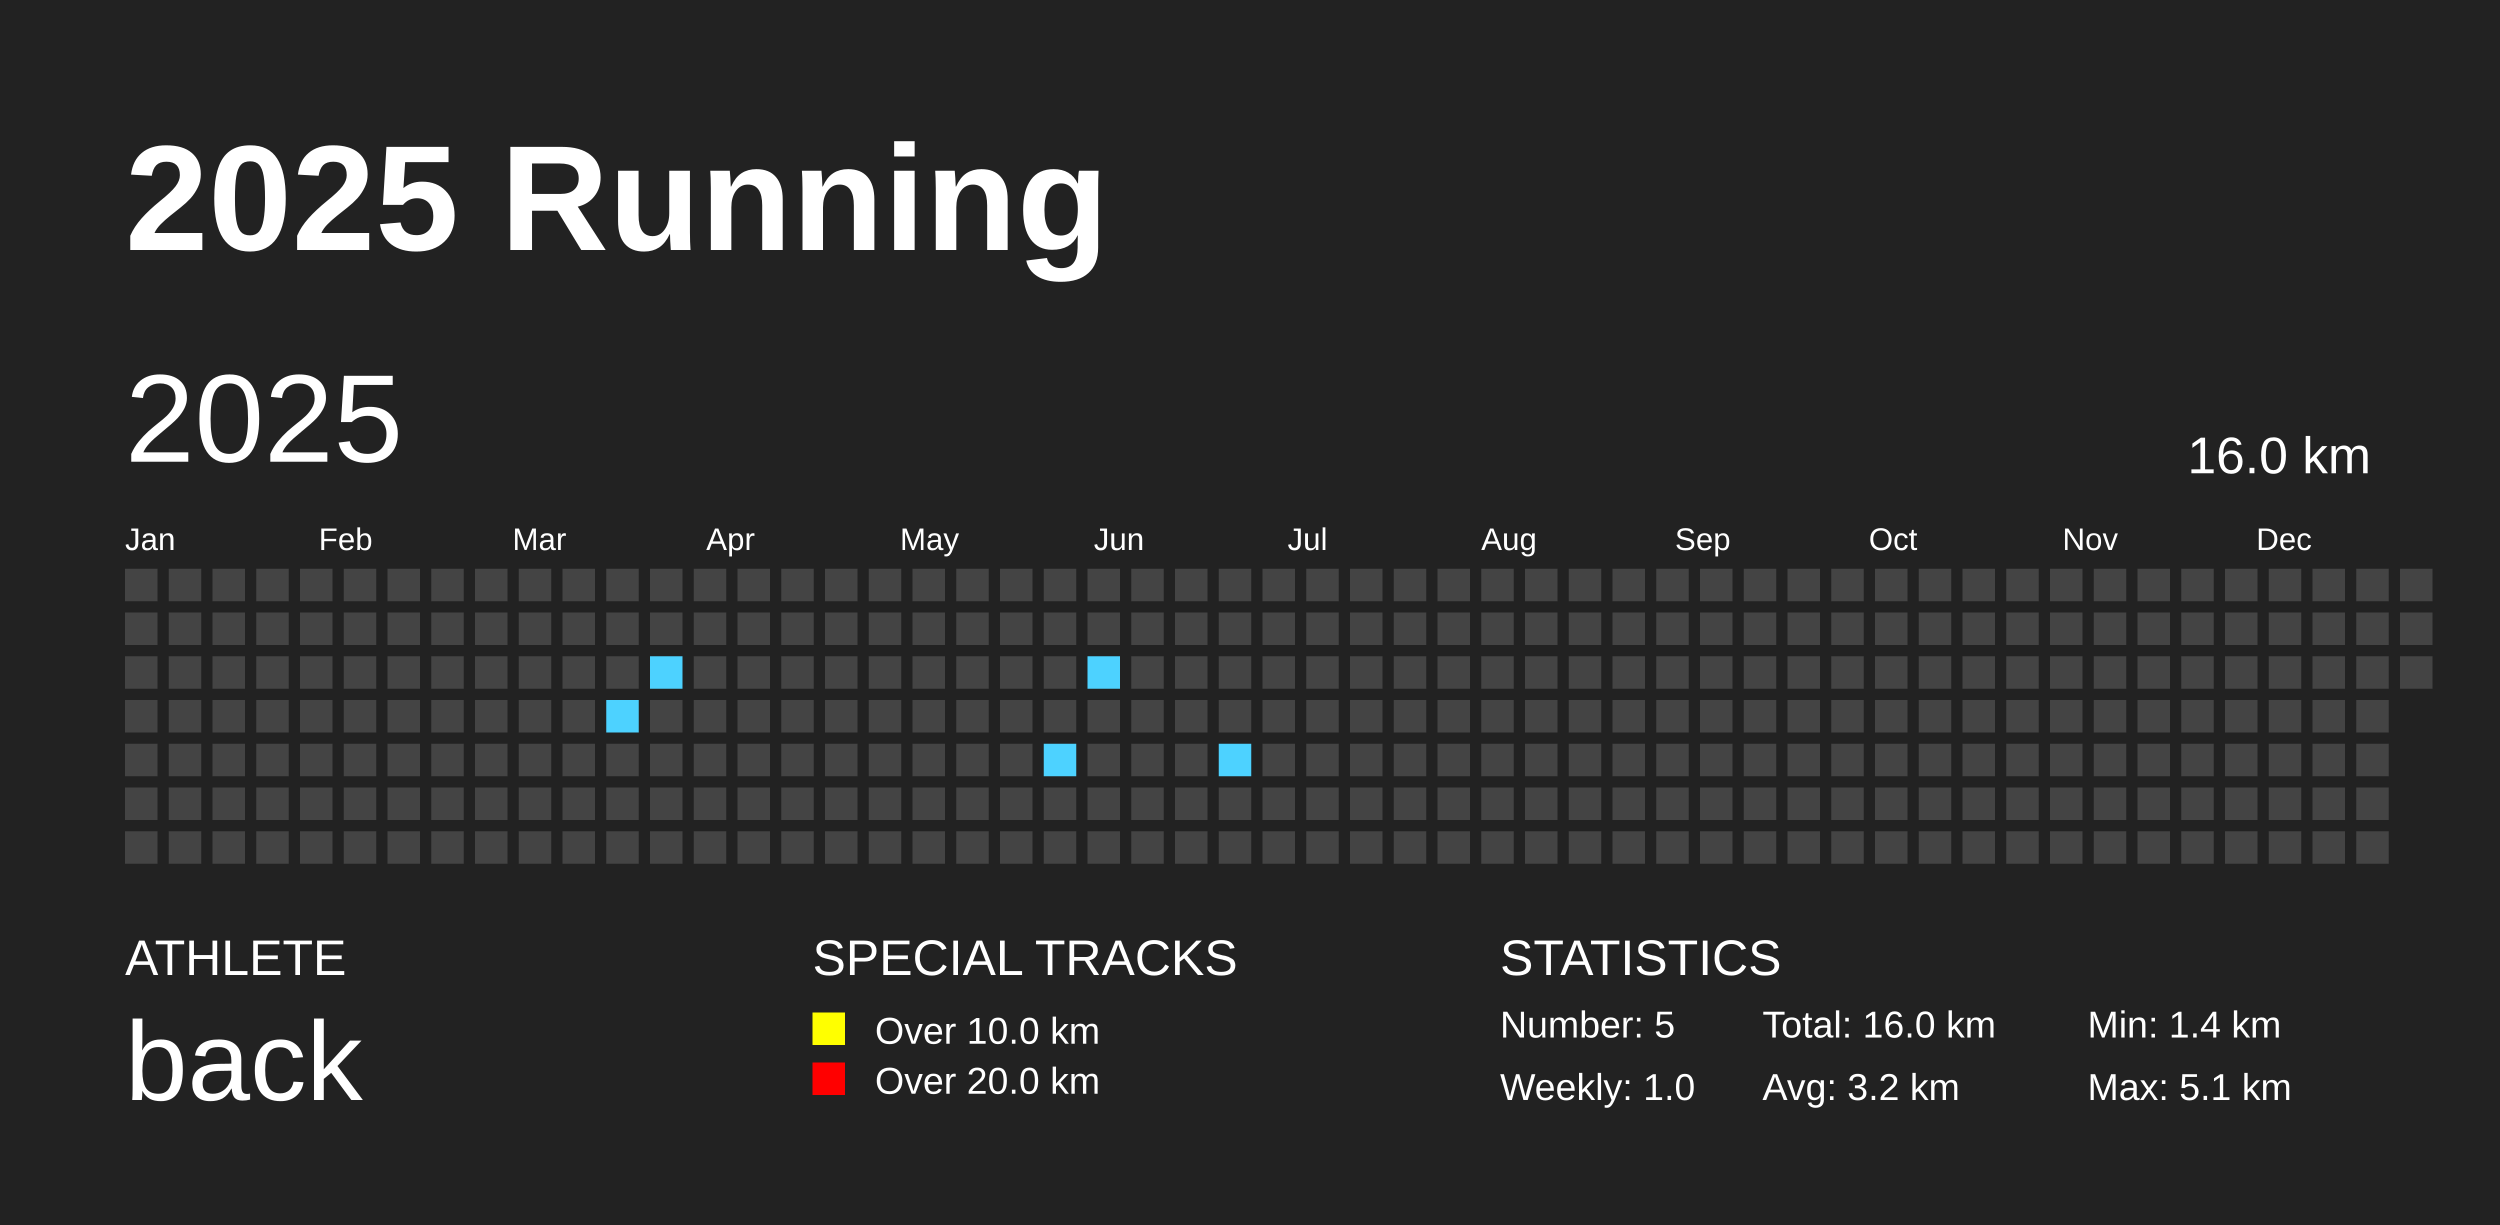
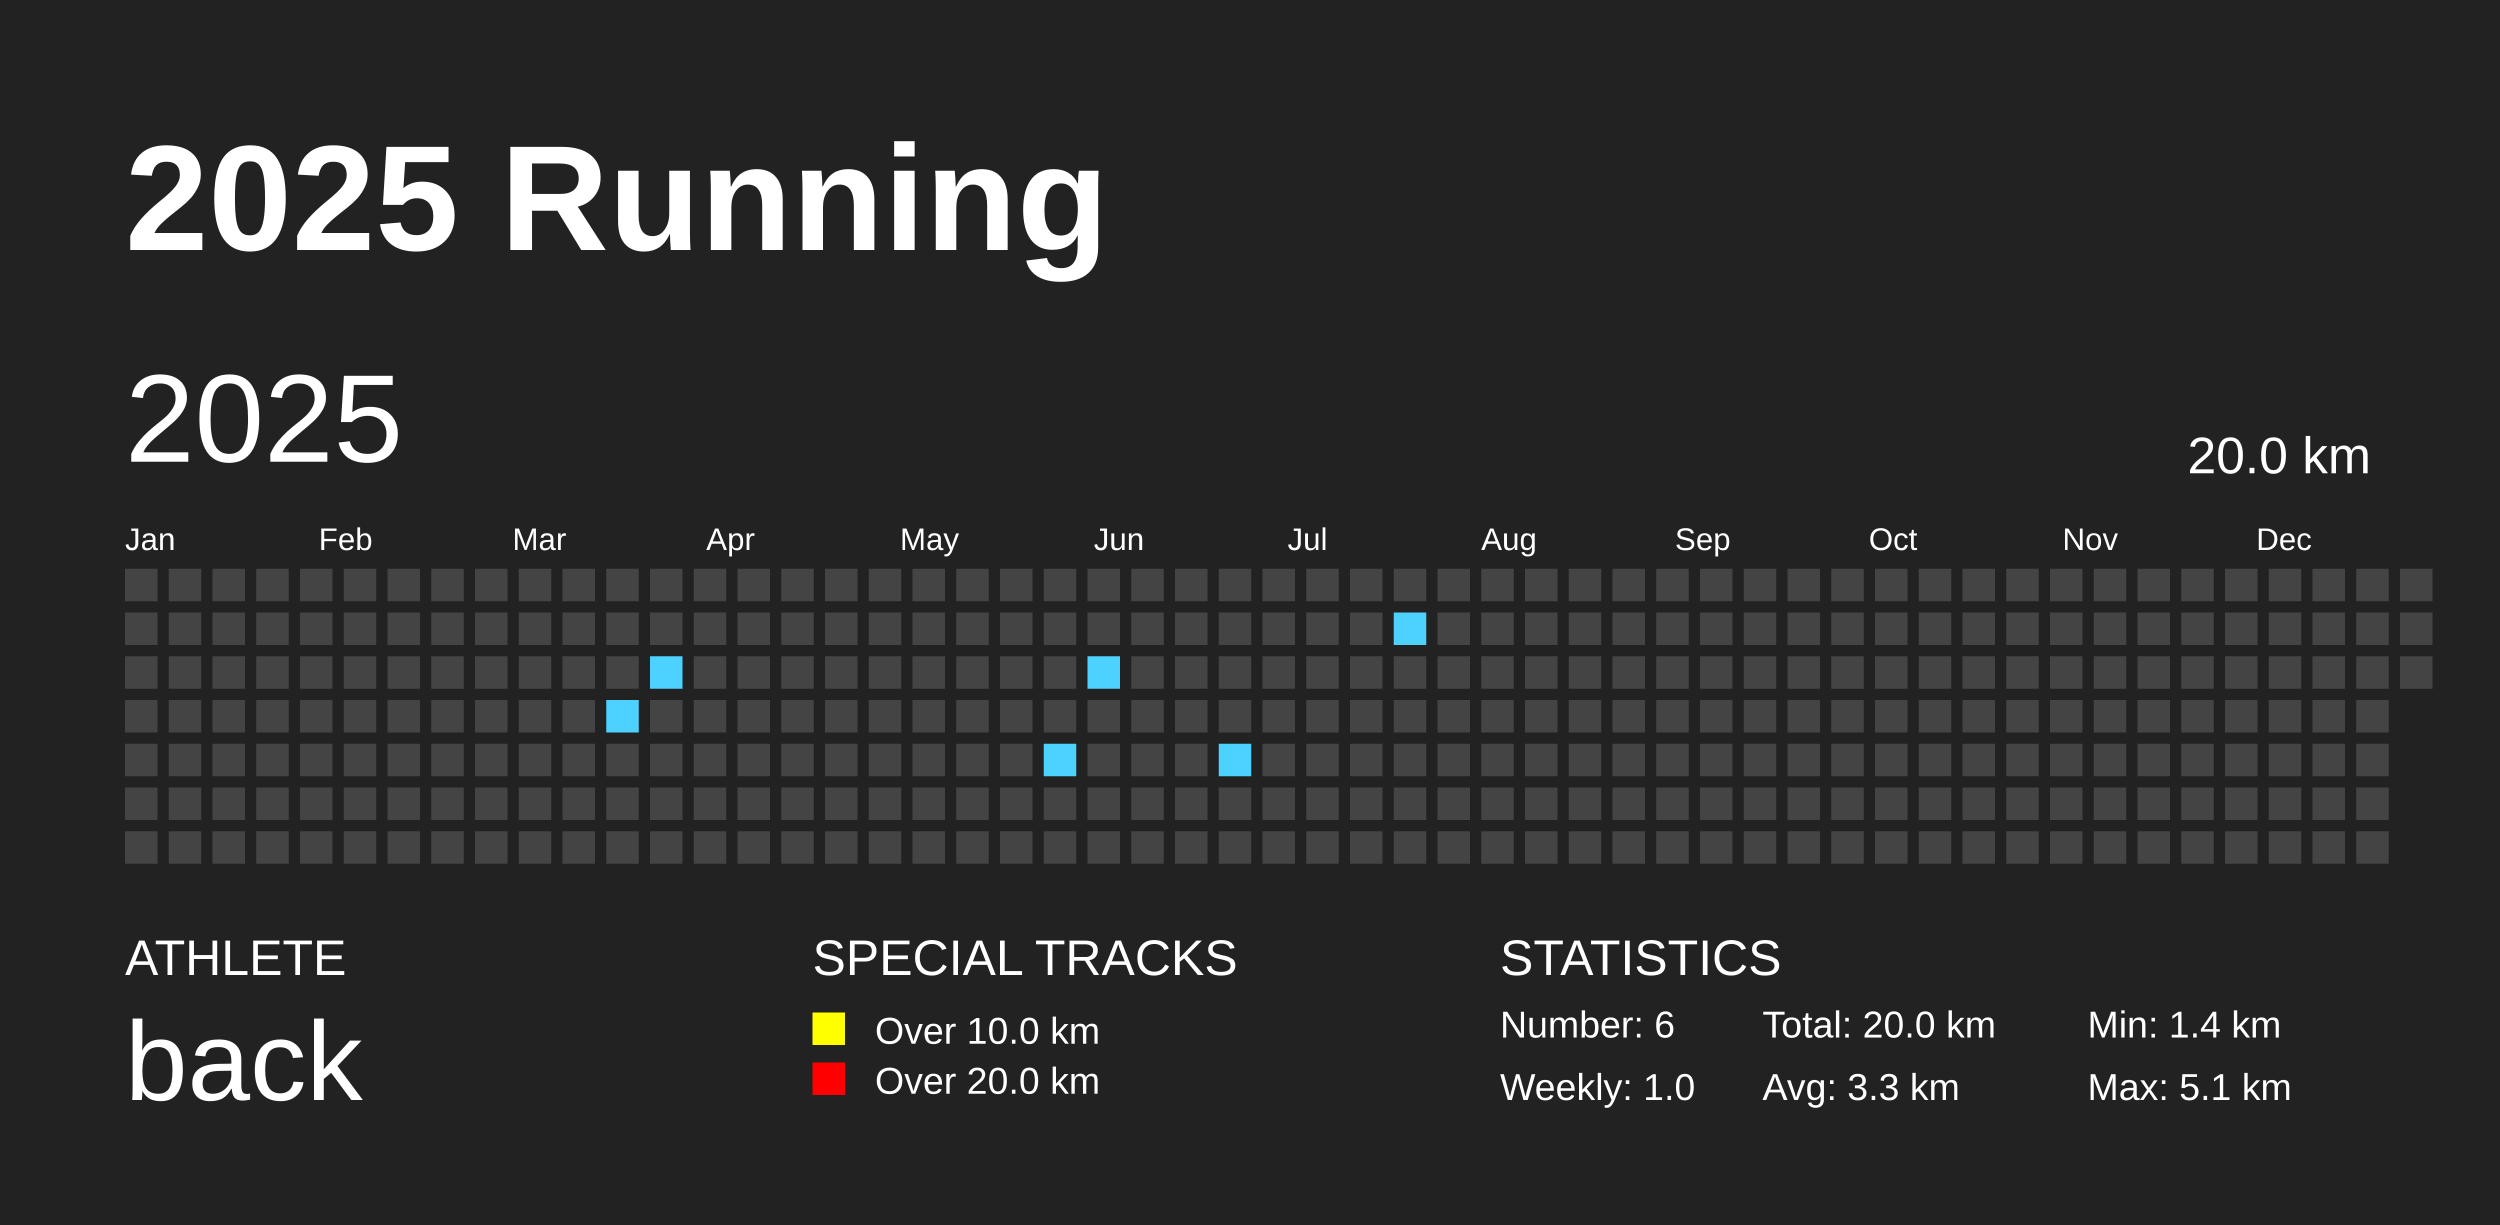
<svg xmlns="http://www.w3.org/2000/svg" baseProfile="full" height="98mm" version="1.1" viewBox="0,0,200,98" width="200mm">
  <defs />
  <rect fill="#222222" height="98" width="200" x="0" y="0" />
  <text fill="#FFFFFF" style="font-size:12px; font-family:Arial; font-weight:bold;" x="10" y="20">2025 Running</text>
  <text fill="#FFFFFF" style="font-size:4px; font-family:Arial" x="10" y="78">ATHLETE</text>
  <text fill="#FFFFFF" style="font-size:9px; font-family:Arial" x="10" y="88">back</text>
  <text fill="#FFFFFF" style="font-size:4px; font-family:Arial" x="65" y="78">SPECIAL TRACKS</text>
  <rect fill="yellow" height="2.6" width="2.6" x="65" y="81" />
  <text fill="#FFFFFF" style="font-size:3px; font-family:Arial" x="70" y="83.5">Over 10.0 km</text>
  <rect fill="red" height="2.6" width="2.6" x="65" y="85" />
  <text fill="#FFFFFF" style="font-size:3px; font-family:Arial" x="70" y="87.5">Over 20.0 km</text>
  <text fill="#FFFFFF" style="font-size:4px; font-family:Arial" x="120" y="78">STATISTICS</text>
-   <text fill="#FFFFFF" style="font-size:3px; font-family:Arial" x="120" y="83">Number: 5</text>
+   <text fill="#FFFFFF" style="font-size:3px; font-family:Arial" x="120" y="83">Number: 6</text>
  <text fill="#FFFFFF" style="font-size:3px; font-family:Arial" x="120" y="88">Weekly: 1.0</text>
-   <text fill="#FFFFFF" style="font-size:3px; font-family:Arial" x="141" y="83">Total: 16.0 km</text>
-   <text fill="#FFFFFF" style="font-size:3px; font-family:Arial" x="141" y="88">Avg: 3.2 km</text>
+   <text fill="#FFFFFF" style="font-size:3px; font-family:Arial" x="141" y="83">Total: 20.0 km</text>
+   <text fill="#FFFFFF" style="font-size:3px; font-family:Arial" x="141" y="88">Avg: 3.3 km</text>
  <text fill="#FFFFFF" style="font-size:3px; font-family:Arial" x="167" y="83">Min: 1.4 km</text>
  <text fill="#FFFFFF" style="font-size:3px; font-family:Arial" x="167" y="88">Max: 5.1 km</text>
  <text dominant-baseline="hanging" fill="#FFFFFF" style="font-size:10.0px; font-family:Arial;" x="10" y="30">2025</text>
-   <text dominant-baseline="hanging" fill="#FFFFFF" style="font-size:4.125px; font-family:Arial;" x="175" y="35">16.0 km</text>
+   <text dominant-baseline="hanging" fill="#FFFFFF" style="font-size:4.125px; font-family:Arial;" x="175" y="35">20.0 km</text>
  <text fill="#FFFFFF" style="font-size:2.5px; font-family:Arial" x="10.0" y="44">Jan</text>
  <text fill="#FFFFFF" style="font-size:2.5px; font-family:Arial" x="25.5" y="44">Feb</text>
  <text fill="#FFFFFF" style="font-size:2.5px; font-family:Arial" x="41.0" y="44">Mar</text>
  <text fill="#FFFFFF" style="font-size:2.5px; font-family:Arial" x="56.5" y="44">Apr</text>
  <text fill="#FFFFFF" style="font-size:2.5px; font-family:Arial" x="72.0" y="44">May</text>
  <text fill="#FFFFFF" style="font-size:2.5px; font-family:Arial" x="87.5" y="44">Jun</text>
  <text fill="#FFFFFF" style="font-size:2.5px; font-family:Arial" x="103.0" y="44">Jul</text>
  <text fill="#FFFFFF" style="font-size:2.5px; font-family:Arial" x="118.5" y="44">Aug</text>
  <text fill="#FFFFFF" style="font-size:2.5px; font-family:Arial" x="134.0" y="44">Sep</text>
  <text fill="#FFFFFF" style="font-size:2.5px; font-family:Arial" x="149.5" y="44">Oct</text>
  <text fill="#FFFFFF" style="font-size:2.5px; font-family:Arial" x="165.0" y="44">Nov</text>
  <text fill="#FFFFFF" style="font-size:2.5px; font-family:Arial" x="180.5" y="44">Dec</text>
  <rect fill="#444444" height="2.6" width="2.6" x="10.0" y="45.5" />
  <rect fill="#444444" height="2.6" width="2.6" x="10.0" y="49.0" />
  <rect fill="#444444" height="2.6" width="2.6" x="10.0" y="52.5" />
  <rect fill="#444444" height="2.6" width="2.6" x="10.0" y="56.0" />
  <rect fill="#444444" height="2.6" width="2.6" x="10.0" y="59.5" />
  <rect fill="#444444" height="2.6" width="2.6" x="10.0" y="63.0" />
  <rect fill="#444444" height="2.6" width="2.6" x="10.0" y="66.5" />
  <rect fill="#444444" height="2.6" width="2.6" x="13.5" y="45.5" />
  <rect fill="#444444" height="2.6" width="2.6" x="13.5" y="49.0" />
  <rect fill="#444444" height="2.6" width="2.6" x="13.5" y="52.5" />
  <rect fill="#444444" height="2.6" width="2.6" x="13.5" y="56.0" />
  <rect fill="#444444" height="2.6" width="2.6" x="13.5" y="59.5" />
  <rect fill="#444444" height="2.6" width="2.6" x="13.5" y="63.0" />
  <rect fill="#444444" height="2.6" width="2.6" x="13.5" y="66.5" />
  <rect fill="#444444" height="2.6" width="2.6" x="17.0" y="45.5" />
  <rect fill="#444444" height="2.6" width="2.6" x="17.0" y="49.0" />
  <rect fill="#444444" height="2.6" width="2.6" x="17.0" y="52.5" />
  <rect fill="#444444" height="2.6" width="2.6" x="17.0" y="56.0" />
  <rect fill="#444444" height="2.6" width="2.6" x="17.0" y="59.5" />
  <rect fill="#444444" height="2.6" width="2.6" x="17.0" y="63.0" />
  <rect fill="#444444" height="2.6" width="2.6" x="17.0" y="66.5" />
  <rect fill="#444444" height="2.6" width="2.6" x="20.5" y="45.5" />
  <rect fill="#444444" height="2.6" width="2.6" x="20.5" y="49.0" />
  <rect fill="#444444" height="2.6" width="2.6" x="20.5" y="52.5" />
  <rect fill="#444444" height="2.6" width="2.6" x="20.5" y="56.0" />
  <rect fill="#444444" height="2.6" width="2.6" x="20.5" y="59.5" />
  <rect fill="#444444" height="2.6" width="2.6" x="20.5" y="63.0" />
  <rect fill="#444444" height="2.6" width="2.6" x="20.5" y="66.5" />
  <rect fill="#444444" height="2.6" width="2.6" x="24.0" y="45.5" />
  <rect fill="#444444" height="2.6" width="2.6" x="24.0" y="49.0" />
  <rect fill="#444444" height="2.6" width="2.6" x="24.0" y="52.5" />
  <rect fill="#444444" height="2.6" width="2.6" x="24.0" y="56.0" />
  <rect fill="#444444" height="2.6" width="2.6" x="24.0" y="59.5" />
  <rect fill="#444444" height="2.6" width="2.6" x="24.0" y="63.0" />
  <rect fill="#444444" height="2.6" width="2.6" x="24.0" y="66.5" />
  <rect fill="#444444" height="2.6" width="2.6" x="27.5" y="45.5" />
  <rect fill="#444444" height="2.6" width="2.6" x="27.5" y="49.0" />
  <rect fill="#444444" height="2.6" width="2.6" x="27.5" y="52.5" />
  <rect fill="#444444" height="2.6" width="2.6" x="27.5" y="56.0" />
  <rect fill="#444444" height="2.6" width="2.6" x="27.5" y="59.5" />
  <rect fill="#444444" height="2.6" width="2.6" x="27.5" y="63.0" />
  <rect fill="#444444" height="2.6" width="2.6" x="27.5" y="66.5" />
  <rect fill="#444444" height="2.6" width="2.6" x="31.0" y="45.5" />
  <rect fill="#444444" height="2.6" width="2.6" x="31.0" y="49.0" />
  <rect fill="#444444" height="2.6" width="2.6" x="31.0" y="52.5" />
  <rect fill="#444444" height="2.6" width="2.6" x="31.0" y="56.0" />
  <rect fill="#444444" height="2.6" width="2.6" x="31.0" y="59.5" />
  <rect fill="#444444" height="2.6" width="2.6" x="31.0" y="63.0" />
  <rect fill="#444444" height="2.6" width="2.6" x="31.0" y="66.5" />
  <rect fill="#444444" height="2.6" width="2.6" x="34.5" y="45.5" />
  <rect fill="#444444" height="2.6" width="2.6" x="34.5" y="49.0" />
  <rect fill="#444444" height="2.6" width="2.6" x="34.5" y="52.5" />
  <rect fill="#444444" height="2.6" width="2.6" x="34.5" y="56.0" />
  <rect fill="#444444" height="2.6" width="2.6" x="34.5" y="59.5" />
  <rect fill="#444444" height="2.6" width="2.6" x="34.5" y="63.0" />
  <rect fill="#444444" height="2.6" width="2.6" x="34.5" y="66.5" />
  <rect fill="#444444" height="2.6" width="2.6" x="38.0" y="45.5" />
  <rect fill="#444444" height="2.6" width="2.6" x="38.0" y="49.0" />
  <rect fill="#444444" height="2.6" width="2.6" x="38.0" y="52.5" />
  <rect fill="#444444" height="2.6" width="2.6" x="38.0" y="56.0" />
  <rect fill="#444444" height="2.6" width="2.6" x="38.0" y="59.5" />
  <rect fill="#444444" height="2.6" width="2.6" x="38.0" y="63.0" />
  <rect fill="#444444" height="2.6" width="2.6" x="38.0" y="66.5" />
  <rect fill="#444444" height="2.6" width="2.6" x="41.5" y="45.5" />
  <rect fill="#444444" height="2.6" width="2.6" x="41.5" y="49.0" />
  <rect fill="#444444" height="2.6" width="2.6" x="41.5" y="52.5" />
  <rect fill="#444444" height="2.6" width="2.6" x="41.5" y="56.0" />
  <rect fill="#444444" height="2.6" width="2.6" x="41.5" y="59.5" />
  <rect fill="#444444" height="2.6" width="2.6" x="41.5" y="63.0" />
  <rect fill="#444444" height="2.6" width="2.6" x="41.5" y="66.5" />
  <rect fill="#444444" height="2.6" width="2.6" x="45.0" y="45.5" />
  <rect fill="#444444" height="2.6" width="2.6" x="45.0" y="49.0" />
  <rect fill="#444444" height="2.6" width="2.6" x="45.0" y="52.5" />
  <rect fill="#444444" height="2.6" width="2.6" x="45.0" y="56.0" />
  <rect fill="#444444" height="2.6" width="2.6" x="45.0" y="59.5" />
  <rect fill="#444444" height="2.6" width="2.6" x="45.0" y="63.0" />
  <rect fill="#444444" height="2.6" width="2.6" x="45.0" y="66.5" />
  <rect fill="#444444" height="2.6" width="2.6" x="48.5" y="45.5" />
  <rect fill="#444444" height="2.6" width="2.6" x="48.5" y="49.0" />
  <rect fill="#444444" height="2.6" width="2.6" x="48.5" y="52.5" />
  <rect fill="#4dd2ff" height="2.6" width="2.6" x="48.5" y="56.0" />
  <rect fill="#444444" height="2.6" width="2.6" x="48.5" y="59.5" />
  <rect fill="#444444" height="2.6" width="2.6" x="48.5" y="63.0" />
  <rect fill="#444444" height="2.6" width="2.6" x="48.5" y="66.5" />
  <rect fill="#444444" height="2.6" width="2.6" x="52.0" y="45.5" />
  <rect fill="#444444" height="2.6" width="2.6" x="52.0" y="49.0" />
  <rect fill="#4dd2ff" height="2.6" width="2.6" x="52.0" y="52.5" />
  <rect fill="#444444" height="2.6" width="2.6" x="52.0" y="56.0" />
  <rect fill="#444444" height="2.6" width="2.6" x="52.0" y="59.5" />
  <rect fill="#444444" height="2.6" width="2.6" x="52.0" y="63.0" />
  <rect fill="#444444" height="2.6" width="2.6" x="52.0" y="66.5" />
  <rect fill="#444444" height="2.6" width="2.6" x="55.5" y="45.5" />
  <rect fill="#444444" height="2.6" width="2.6" x="55.5" y="49.0" />
  <rect fill="#444444" height="2.6" width="2.6" x="55.5" y="52.5" />
  <rect fill="#444444" height="2.6" width="2.6" x="55.5" y="56.0" />
  <rect fill="#444444" height="2.6" width="2.6" x="55.5" y="59.5" />
  <rect fill="#444444" height="2.6" width="2.6" x="55.5" y="63.0" />
  <rect fill="#444444" height="2.6" width="2.6" x="55.5" y="66.5" />
  <rect fill="#444444" height="2.6" width="2.6" x="59.0" y="45.5" />
  <rect fill="#444444" height="2.6" width="2.6" x="59.0" y="49.0" />
  <rect fill="#444444" height="2.6" width="2.6" x="59.0" y="52.5" />
  <rect fill="#444444" height="2.6" width="2.6" x="59.0" y="56.0" />
  <rect fill="#444444" height="2.6" width="2.6" x="59.0" y="59.5" />
  <rect fill="#444444" height="2.6" width="2.6" x="59.0" y="63.0" />
  <rect fill="#444444" height="2.6" width="2.6" x="59.0" y="66.5" />
  <rect fill="#444444" height="2.6" width="2.6" x="62.5" y="45.5" />
  <rect fill="#444444" height="2.6" width="2.6" x="62.5" y="49.0" />
  <rect fill="#444444" height="2.6" width="2.6" x="62.5" y="52.5" />
  <rect fill="#444444" height="2.6" width="2.6" x="62.5" y="56.0" />
  <rect fill="#444444" height="2.6" width="2.6" x="62.5" y="59.5" />
  <rect fill="#444444" height="2.6" width="2.6" x="62.5" y="63.0" />
  <rect fill="#444444" height="2.6" width="2.6" x="62.5" y="66.5" />
  <rect fill="#444444" height="2.6" width="2.6" x="66.0" y="45.5" />
  <rect fill="#444444" height="2.6" width="2.6" x="66.0" y="49.0" />
  <rect fill="#444444" height="2.6" width="2.6" x="66.0" y="52.5" />
  <rect fill="#444444" height="2.6" width="2.6" x="66.0" y="56.0" />
  <rect fill="#444444" height="2.6" width="2.6" x="66.0" y="59.5" />
  <rect fill="#444444" height="2.6" width="2.6" x="66.0" y="63.0" />
  <rect fill="#444444" height="2.6" width="2.6" x="66.0" y="66.5" />
  <rect fill="#444444" height="2.6" width="2.6" x="69.5" y="45.5" />
  <rect fill="#444444" height="2.6" width="2.6" x="69.5" y="49.0" />
  <rect fill="#444444" height="2.6" width="2.6" x="69.5" y="52.5" />
  <rect fill="#444444" height="2.6" width="2.6" x="69.5" y="56.0" />
  <rect fill="#444444" height="2.6" width="2.6" x="69.5" y="59.5" />
  <rect fill="#444444" height="2.6" width="2.6" x="69.5" y="63.0" />
  <rect fill="#444444" height="2.6" width="2.6" x="69.5" y="66.5" />
  <rect fill="#444444" height="2.6" width="2.6" x="73.0" y="45.5" />
  <rect fill="#444444" height="2.6" width="2.6" x="73.0" y="49.0" />
  <rect fill="#444444" height="2.6" width="2.6" x="73.0" y="52.5" />
  <rect fill="#444444" height="2.6" width="2.6" x="73.0" y="56.0" />
  <rect fill="#444444" height="2.6" width="2.6" x="73.0" y="59.5" />
  <rect fill="#444444" height="2.6" width="2.6" x="73.0" y="63.0" />
  <rect fill="#444444" height="2.6" width="2.6" x="73.0" y="66.5" />
  <rect fill="#444444" height="2.6" width="2.6" x="76.5" y="45.5" />
  <rect fill="#444444" height="2.6" width="2.6" x="76.5" y="49.0" />
  <rect fill="#444444" height="2.6" width="2.6" x="76.5" y="52.5" />
  <rect fill="#444444" height="2.6" width="2.6" x="76.5" y="56.0" />
  <rect fill="#444444" height="2.6" width="2.6" x="76.5" y="59.5" />
  <rect fill="#444444" height="2.6" width="2.6" x="76.5" y="63.0" />
  <rect fill="#444444" height="2.6" width="2.6" x="76.5" y="66.5" />
  <rect fill="#444444" height="2.6" width="2.6" x="80.0" y="45.5" />
  <rect fill="#444444" height="2.6" width="2.6" x="80.0" y="49.0" />
  <rect fill="#444444" height="2.6" width="2.6" x="80.0" y="52.5" />
  <rect fill="#444444" height="2.6" width="2.6" x="80.0" y="56.0" />
  <rect fill="#444444" height="2.6" width="2.6" x="80.0" y="59.5" />
  <rect fill="#444444" height="2.6" width="2.6" x="80.0" y="63.0" />
  <rect fill="#444444" height="2.6" width="2.6" x="80.0" y="66.5" />
  <rect fill="#444444" height="2.6" width="2.6" x="83.5" y="45.5" />
  <rect fill="#444444" height="2.6" width="2.6" x="83.5" y="49.0" />
  <rect fill="#444444" height="2.6" width="2.6" x="83.5" y="52.5" />
  <rect fill="#444444" height="2.6" width="2.6" x="83.5" y="56.0" />
  <rect fill="#4dd2ff" height="2.6" width="2.6" x="83.5" y="59.5" />
  <rect fill="#444444" height="2.6" width="2.6" x="83.5" y="63.0" />
  <rect fill="#444444" height="2.6" width="2.6" x="83.5" y="66.5" />
  <rect fill="#444444" height="2.6" width="2.6" x="87.0" y="45.5" />
  <rect fill="#444444" height="2.6" width="2.6" x="87.0" y="49.0" />
  <rect fill="#4dd2ff" height="2.6" width="2.6" x="87.0" y="52.5" />
  <rect fill="#444444" height="2.6" width="2.6" x="87.0" y="56.0" />
  <rect fill="#444444" height="2.6" width="2.6" x="87.0" y="59.5" />
  <rect fill="#444444" height="2.6" width="2.6" x="87.0" y="63.0" />
  <rect fill="#444444" height="2.6" width="2.6" x="87.0" y="66.5" />
  <rect fill="#444444" height="2.6" width="2.6" x="90.5" y="45.5" />
  <rect fill="#444444" height="2.6" width="2.6" x="90.5" y="49.0" />
  <rect fill="#444444" height="2.6" width="2.6" x="90.5" y="52.5" />
  <rect fill="#444444" height="2.6" width="2.6" x="90.5" y="56.0" />
  <rect fill="#444444" height="2.6" width="2.6" x="90.5" y="59.5" />
  <rect fill="#444444" height="2.6" width="2.6" x="90.5" y="63.0" />
  <rect fill="#444444" height="2.6" width="2.6" x="90.5" y="66.5" />
  <rect fill="#444444" height="2.6" width="2.6" x="94.0" y="45.5" />
  <rect fill="#444444" height="2.6" width="2.6" x="94.0" y="49.0" />
  <rect fill="#444444" height="2.6" width="2.6" x="94.0" y="52.5" />
  <rect fill="#444444" height="2.6" width="2.6" x="94.0" y="56.0" />
  <rect fill="#444444" height="2.6" width="2.6" x="94.0" y="59.5" />
  <rect fill="#444444" height="2.6" width="2.6" x="94.0" y="63.0" />
  <rect fill="#444444" height="2.6" width="2.6" x="94.0" y="66.5" />
  <rect fill="#444444" height="2.6" width="2.6" x="97.5" y="45.5" />
  <rect fill="#444444" height="2.6" width="2.6" x="97.5" y="49.0" />
  <rect fill="#444444" height="2.6" width="2.6" x="97.5" y="52.5" />
  <rect fill="#444444" height="2.6" width="2.6" x="97.5" y="56.0" />
  <rect fill="#4dd2ff" height="2.6" width="2.6" x="97.5" y="59.5" />
  <rect fill="#444444" height="2.6" width="2.6" x="97.5" y="63.0" />
  <rect fill="#444444" height="2.6" width="2.6" x="97.5" y="66.5" />
  <rect fill="#444444" height="2.6" width="2.6" x="101.0" y="45.5" />
  <rect fill="#444444" height="2.6" width="2.6" x="101.0" y="49.0" />
  <rect fill="#444444" height="2.6" width="2.6" x="101.0" y="52.5" />
  <rect fill="#444444" height="2.6" width="2.6" x="101.0" y="56.0" />
  <rect fill="#444444" height="2.6" width="2.6" x="101.0" y="59.5" />
  <rect fill="#444444" height="2.6" width="2.6" x="101.0" y="63.0" />
  <rect fill="#444444" height="2.6" width="2.6" x="101.0" y="66.5" />
  <rect fill="#444444" height="2.6" width="2.6" x="104.5" y="45.5" />
  <rect fill="#444444" height="2.6" width="2.6" x="104.5" y="49.0" />
  <rect fill="#444444" height="2.6" width="2.6" x="104.5" y="52.5" />
  <rect fill="#444444" height="2.6" width="2.6" x="104.5" y="56.0" />
  <rect fill="#444444" height="2.6" width="2.6" x="104.5" y="59.5" />
  <rect fill="#444444" height="2.6" width="2.6" x="104.5" y="63.0" />
  <rect fill="#444444" height="2.6" width="2.6" x="104.5" y="66.5" />
  <rect fill="#444444" height="2.6" width="2.6" x="108.0" y="45.5" />
  <rect fill="#444444" height="2.6" width="2.6" x="108.0" y="49.0" />
  <rect fill="#444444" height="2.6" width="2.6" x="108.0" y="52.5" />
  <rect fill="#444444" height="2.6" width="2.6" x="108.0" y="56.0" />
  <rect fill="#444444" height="2.6" width="2.6" x="108.0" y="59.5" />
  <rect fill="#444444" height="2.6" width="2.6" x="108.0" y="63.0" />
  <rect fill="#444444" height="2.6" width="2.6" x="108.0" y="66.5" />
  <rect fill="#444444" height="2.6" width="2.6" x="111.5" y="45.5" />
-   <rect fill="#444444" height="2.6" width="2.6" x="111.5" y="49.0" />
+   <rect fill="#4dd2ff" height="2.6" width="2.6" x="111.5" y="49.0" />
  <rect fill="#444444" height="2.6" width="2.6" x="111.5" y="52.5" />
  <rect fill="#444444" height="2.6" width="2.6" x="111.5" y="56.0" />
  <rect fill="#444444" height="2.6" width="2.6" x="111.5" y="59.5" />
  <rect fill="#444444" height="2.6" width="2.6" x="111.5" y="63.0" />
  <rect fill="#444444" height="2.6" width="2.6" x="111.5" y="66.5" />
  <rect fill="#444444" height="2.6" width="2.6" x="115.0" y="45.5" />
  <rect fill="#444444" height="2.6" width="2.6" x="115.0" y="49.0" />
  <rect fill="#444444" height="2.6" width="2.6" x="115.0" y="52.5" />
  <rect fill="#444444" height="2.6" width="2.6" x="115.0" y="56.0" />
  <rect fill="#444444" height="2.6" width="2.6" x="115.0" y="59.5" />
  <rect fill="#444444" height="2.6" width="2.6" x="115.0" y="63.0" />
  <rect fill="#444444" height="2.6" width="2.6" x="115.0" y="66.5" />
  <rect fill="#444444" height="2.6" width="2.6" x="118.5" y="45.5" />
  <rect fill="#444444" height="2.6" width="2.6" x="118.5" y="49.0" />
  <rect fill="#444444" height="2.6" width="2.6" x="118.5" y="52.5" />
  <rect fill="#444444" height="2.6" width="2.6" x="118.5" y="56.0" />
  <rect fill="#444444" height="2.6" width="2.6" x="118.5" y="59.5" />
  <rect fill="#444444" height="2.6" width="2.6" x="118.5" y="63.0" />
  <rect fill="#444444" height="2.6" width="2.6" x="118.5" y="66.5" />
  <rect fill="#444444" height="2.6" width="2.6" x="122.0" y="45.5" />
  <rect fill="#444444" height="2.6" width="2.6" x="122.0" y="49.0" />
  <rect fill="#444444" height="2.6" width="2.6" x="122.0" y="52.5" />
  <rect fill="#444444" height="2.6" width="2.6" x="122.0" y="56.0" />
  <rect fill="#444444" height="2.6" width="2.6" x="122.0" y="59.5" />
  <rect fill="#444444" height="2.6" width="2.6" x="122.0" y="63.0" />
  <rect fill="#444444" height="2.6" width="2.6" x="122.0" y="66.5" />
  <rect fill="#444444" height="2.6" width="2.6" x="125.5" y="45.5" />
  <rect fill="#444444" height="2.6" width="2.6" x="125.5" y="49.0" />
  <rect fill="#444444" height="2.6" width="2.6" x="125.5" y="52.5" />
  <rect fill="#444444" height="2.6" width="2.6" x="125.5" y="56.0" />
  <rect fill="#444444" height="2.6" width="2.6" x="125.5" y="59.5" />
  <rect fill="#444444" height="2.6" width="2.6" x="125.5" y="63.0" />
  <rect fill="#444444" height="2.6" width="2.6" x="125.5" y="66.5" />
  <rect fill="#444444" height="2.6" width="2.6" x="129.0" y="45.5" />
  <rect fill="#444444" height="2.6" width="2.6" x="129.0" y="49.0" />
  <rect fill="#444444" height="2.6" width="2.6" x="129.0" y="52.5" />
  <rect fill="#444444" height="2.6" width="2.6" x="129.0" y="56.0" />
  <rect fill="#444444" height="2.6" width="2.6" x="129.0" y="59.5" />
  <rect fill="#444444" height="2.6" width="2.6" x="129.0" y="63.0" />
  <rect fill="#444444" height="2.6" width="2.6" x="129.0" y="66.5" />
  <rect fill="#444444" height="2.6" width="2.6" x="132.5" y="45.5" />
  <rect fill="#444444" height="2.6" width="2.6" x="132.5" y="49.0" />
  <rect fill="#444444" height="2.6" width="2.6" x="132.5" y="52.5" />
  <rect fill="#444444" height="2.6" width="2.6" x="132.5" y="56.0" />
  <rect fill="#444444" height="2.6" width="2.6" x="132.5" y="59.5" />
  <rect fill="#444444" height="2.6" width="2.6" x="132.5" y="63.0" />
  <rect fill="#444444" height="2.6" width="2.6" x="132.5" y="66.5" />
  <rect fill="#444444" height="2.6" width="2.6" x="136.0" y="45.5" />
  <rect fill="#444444" height="2.6" width="2.6" x="136.0" y="49.0" />
  <rect fill="#444444" height="2.6" width="2.6" x="136.0" y="52.5" />
  <rect fill="#444444" height="2.6" width="2.6" x="136.0" y="56.0" />
  <rect fill="#444444" height="2.6" width="2.6" x="136.0" y="59.5" />
  <rect fill="#444444" height="2.6" width="2.6" x="136.0" y="63.0" />
  <rect fill="#444444" height="2.6" width="2.6" x="136.0" y="66.5" />
  <rect fill="#444444" height="2.6" width="2.6" x="139.5" y="45.5" />
  <rect fill="#444444" height="2.6" width="2.6" x="139.5" y="49.0" />
  <rect fill="#444444" height="2.6" width="2.6" x="139.5" y="52.5" />
  <rect fill="#444444" height="2.6" width="2.6" x="139.5" y="56.0" />
  <rect fill="#444444" height="2.6" width="2.6" x="139.5" y="59.5" />
  <rect fill="#444444" height="2.6" width="2.6" x="139.5" y="63.0" />
  <rect fill="#444444" height="2.6" width="2.6" x="139.5" y="66.5" />
  <rect fill="#444444" height="2.6" width="2.6" x="143.0" y="45.5" />
  <rect fill="#444444" height="2.6" width="2.6" x="143.0" y="49.0" />
  <rect fill="#444444" height="2.6" width="2.6" x="143.0" y="52.5" />
  <rect fill="#444444" height="2.6" width="2.6" x="143.0" y="56.0" />
  <rect fill="#444444" height="2.6" width="2.6" x="143.0" y="59.5" />
  <rect fill="#444444" height="2.6" width="2.6" x="143.0" y="63.0" />
  <rect fill="#444444" height="2.6" width="2.6" x="143.0" y="66.5" />
  <rect fill="#444444" height="2.6" width="2.6" x="146.5" y="45.5" />
  <rect fill="#444444" height="2.6" width="2.6" x="146.5" y="49.0" />
  <rect fill="#444444" height="2.6" width="2.6" x="146.5" y="52.5" />
  <rect fill="#444444" height="2.6" width="2.6" x="146.5" y="56.0" />
  <rect fill="#444444" height="2.6" width="2.6" x="146.5" y="59.5" />
  <rect fill="#444444" height="2.6" width="2.6" x="146.5" y="63.0" />
  <rect fill="#444444" height="2.6" width="2.6" x="146.5" y="66.5" />
  <rect fill="#444444" height="2.6" width="2.6" x="150.0" y="45.5" />
  <rect fill="#444444" height="2.6" width="2.6" x="150.0" y="49.0" />
  <rect fill="#444444" height="2.6" width="2.6" x="150.0" y="52.5" />
  <rect fill="#444444" height="2.6" width="2.6" x="150.0" y="56.0" />
  <rect fill="#444444" height="2.6" width="2.6" x="150.0" y="59.5" />
  <rect fill="#444444" height="2.6" width="2.6" x="150.0" y="63.0" />
  <rect fill="#444444" height="2.6" width="2.6" x="150.0" y="66.5" />
  <rect fill="#444444" height="2.6" width="2.6" x="153.5" y="45.5" />
  <rect fill="#444444" height="2.6" width="2.6" x="153.5" y="49.0" />
  <rect fill="#444444" height="2.6" width="2.6" x="153.5" y="52.5" />
  <rect fill="#444444" height="2.6" width="2.6" x="153.5" y="56.0" />
  <rect fill="#444444" height="2.6" width="2.6" x="153.5" y="59.5" />
  <rect fill="#444444" height="2.6" width="2.6" x="153.5" y="63.0" />
  <rect fill="#444444" height="2.6" width="2.6" x="153.5" y="66.5" />
  <rect fill="#444444" height="2.6" width="2.6" x="157.0" y="45.5" />
  <rect fill="#444444" height="2.6" width="2.6" x="157.0" y="49.0" />
  <rect fill="#444444" height="2.6" width="2.6" x="157.0" y="52.5" />
  <rect fill="#444444" height="2.6" width="2.6" x="157.0" y="56.0" />
  <rect fill="#444444" height="2.6" width="2.6" x="157.0" y="59.5" />
  <rect fill="#444444" height="2.6" width="2.6" x="157.0" y="63.0" />
  <rect fill="#444444" height="2.6" width="2.6" x="157.0" y="66.5" />
  <rect fill="#444444" height="2.6" width="2.6" x="160.5" y="45.5" />
  <rect fill="#444444" height="2.6" width="2.6" x="160.5" y="49.0" />
  <rect fill="#444444" height="2.6" width="2.6" x="160.5" y="52.5" />
  <rect fill="#444444" height="2.6" width="2.6" x="160.5" y="56.0" />
  <rect fill="#444444" height="2.6" width="2.6" x="160.5" y="59.5" />
  <rect fill="#444444" height="2.6" width="2.6" x="160.5" y="63.0" />
  <rect fill="#444444" height="2.6" width="2.6" x="160.5" y="66.5" />
  <rect fill="#444444" height="2.6" width="2.6" x="164.0" y="45.5" />
  <rect fill="#444444" height="2.6" width="2.6" x="164.0" y="49.0" />
  <rect fill="#444444" height="2.6" width="2.6" x="164.0" y="52.5" />
  <rect fill="#444444" height="2.6" width="2.6" x="164.0" y="56.0" />
  <rect fill="#444444" height="2.6" width="2.6" x="164.0" y="59.5" />
  <rect fill="#444444" height="2.6" width="2.6" x="164.0" y="63.0" />
  <rect fill="#444444" height="2.6" width="2.6" x="164.0" y="66.5" />
  <rect fill="#444444" height="2.6" width="2.6" x="167.5" y="45.5" />
  <rect fill="#444444" height="2.6" width="2.6" x="167.5" y="49.0" />
  <rect fill="#444444" height="2.6" width="2.6" x="167.5" y="52.5" />
  <rect fill="#444444" height="2.6" width="2.6" x="167.5" y="56.0" />
  <rect fill="#444444" height="2.6" width="2.6" x="167.5" y="59.5" />
  <rect fill="#444444" height="2.6" width="2.6" x="167.5" y="63.0" />
  <rect fill="#444444" height="2.6" width="2.6" x="167.5" y="66.5" />
  <rect fill="#444444" height="2.6" width="2.6" x="171.0" y="45.5" />
  <rect fill="#444444" height="2.6" width="2.6" x="171.0" y="49.0" />
  <rect fill="#444444" height="2.6" width="2.6" x="171.0" y="52.5" />
  <rect fill="#444444" height="2.6" width="2.6" x="171.0" y="56.0" />
  <rect fill="#444444" height="2.6" width="2.6" x="171.0" y="59.5" />
  <rect fill="#444444" height="2.6" width="2.6" x="171.0" y="63.0" />
  <rect fill="#444444" height="2.6" width="2.6" x="171.0" y="66.5" />
  <rect fill="#444444" height="2.6" width="2.6" x="174.5" y="45.5" />
  <rect fill="#444444" height="2.6" width="2.6" x="174.5" y="49.0" />
  <rect fill="#444444" height="2.6" width="2.6" x="174.5" y="52.5" />
  <rect fill="#444444" height="2.6" width="2.6" x="174.5" y="56.0" />
  <rect fill="#444444" height="2.6" width="2.6" x="174.5" y="59.5" />
  <rect fill="#444444" height="2.6" width="2.6" x="174.5" y="63.0" />
  <rect fill="#444444" height="2.6" width="2.6" x="174.5" y="66.5" />
  <rect fill="#444444" height="2.6" width="2.6" x="178.0" y="45.5" />
  <rect fill="#444444" height="2.6" width="2.6" x="178.0" y="49.0" />
  <rect fill="#444444" height="2.6" width="2.6" x="178.0" y="52.5" />
  <rect fill="#444444" height="2.6" width="2.6" x="178.0" y="56.0" />
  <rect fill="#444444" height="2.6" width="2.6" x="178.0" y="59.5" />
  <rect fill="#444444" height="2.6" width="2.6" x="178.0" y="63.0" />
  <rect fill="#444444" height="2.6" width="2.6" x="178.0" y="66.5" />
  <rect fill="#444444" height="2.6" width="2.6" x="181.5" y="45.5" />
  <rect fill="#444444" height="2.6" width="2.6" x="181.5" y="49.0" />
  <rect fill="#444444" height="2.6" width="2.6" x="181.5" y="52.5" />
  <rect fill="#444444" height="2.6" width="2.6" x="181.5" y="56.0" />
  <rect fill="#444444" height="2.6" width="2.6" x="181.5" y="59.5" />
  <rect fill="#444444" height="2.6" width="2.6" x="181.5" y="63.0" />
  <rect fill="#444444" height="2.6" width="2.6" x="181.5" y="66.5" />
  <rect fill="#444444" height="2.6" width="2.6" x="185.0" y="45.5" />
  <rect fill="#444444" height="2.6" width="2.6" x="185.0" y="49.0" />
  <rect fill="#444444" height="2.6" width="2.6" x="185.0" y="52.5" />
  <rect fill="#444444" height="2.6" width="2.6" x="185.0" y="56.0" />
  <rect fill="#444444" height="2.6" width="2.6" x="185.0" y="59.5" />
  <rect fill="#444444" height="2.6" width="2.6" x="185.0" y="63.0" />
  <rect fill="#444444" height="2.6" width="2.6" x="185.0" y="66.5" />
  <rect fill="#444444" height="2.6" width="2.6" x="188.5" y="45.5" />
  <rect fill="#444444" height="2.6" width="2.6" x="188.5" y="49.0" />
  <rect fill="#444444" height="2.6" width="2.6" x="188.5" y="52.5" />
  <rect fill="#444444" height="2.6" width="2.6" x="188.5" y="56.0" />
  <rect fill="#444444" height="2.6" width="2.6" x="188.5" y="59.5" />
  <rect fill="#444444" height="2.6" width="2.6" x="188.5" y="63.0" />
  <rect fill="#444444" height="2.6" width="2.6" x="188.5" y="66.5" />
  <rect fill="#444444" height="2.6" width="2.6" x="192.0" y="45.5" />
  <rect fill="#444444" height="2.6" width="2.6" x="192.0" y="49.0" />
  <rect fill="#444444" height="2.6" width="2.6" x="192.0" y="52.5" />
</svg>
